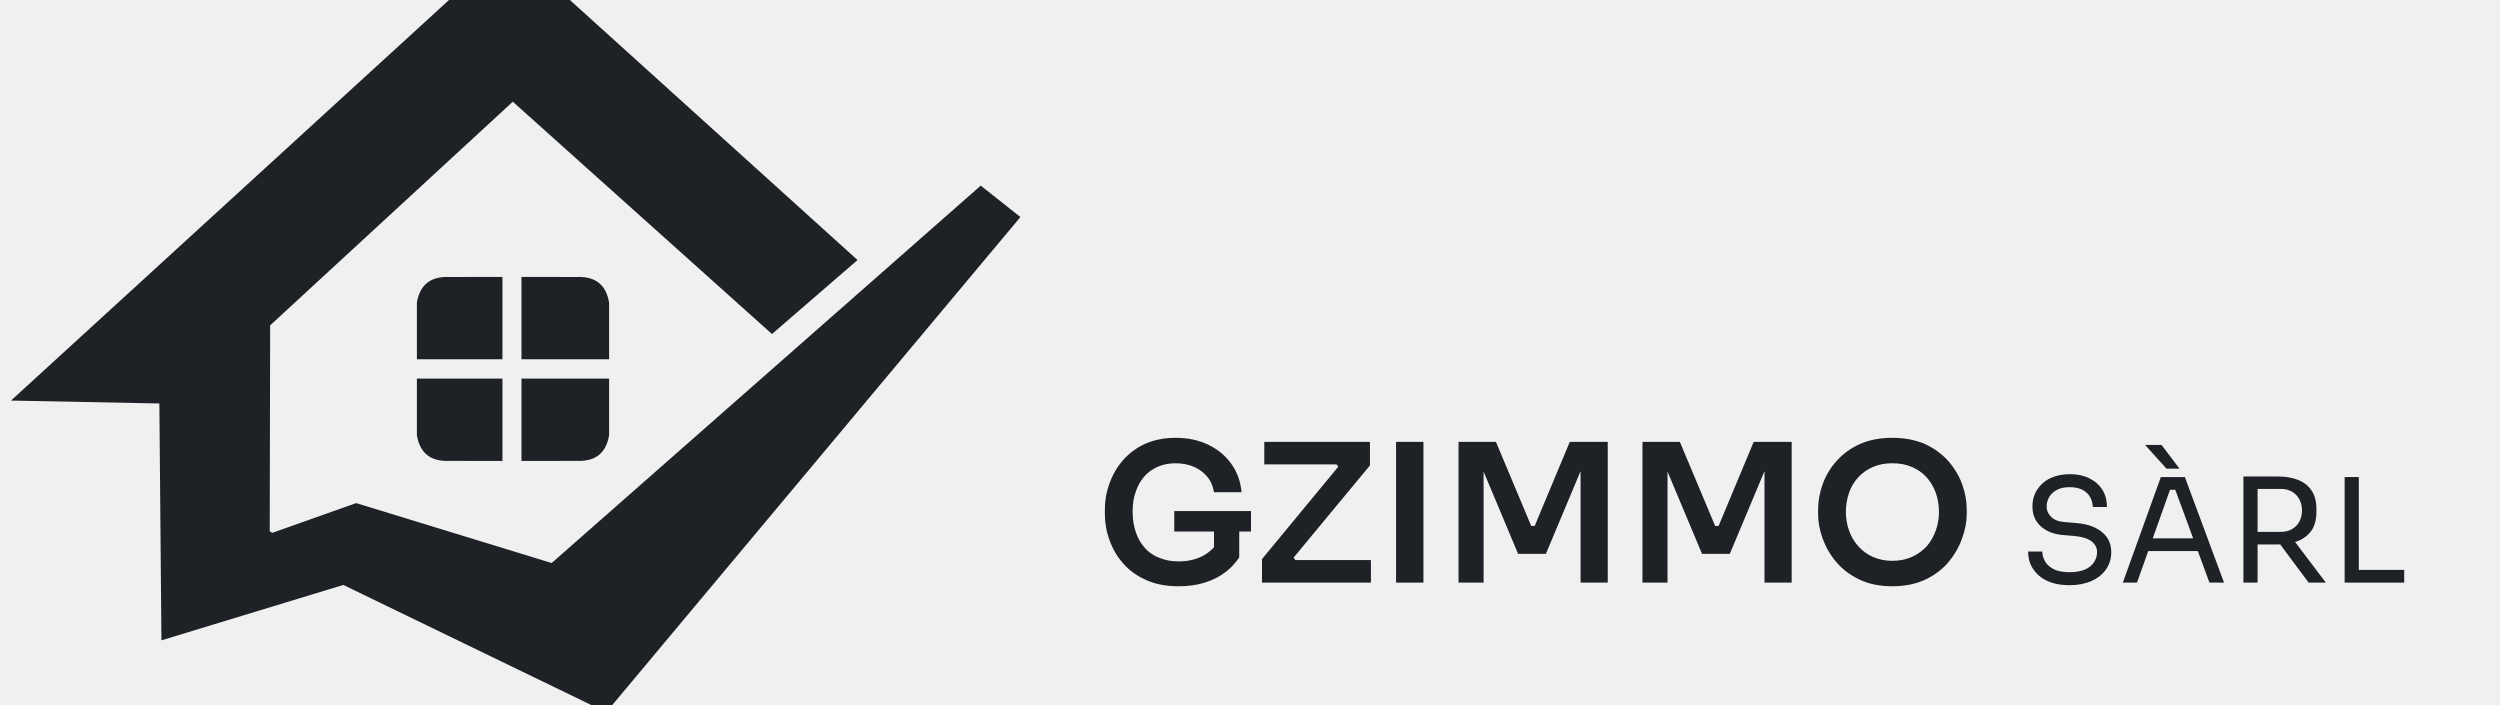
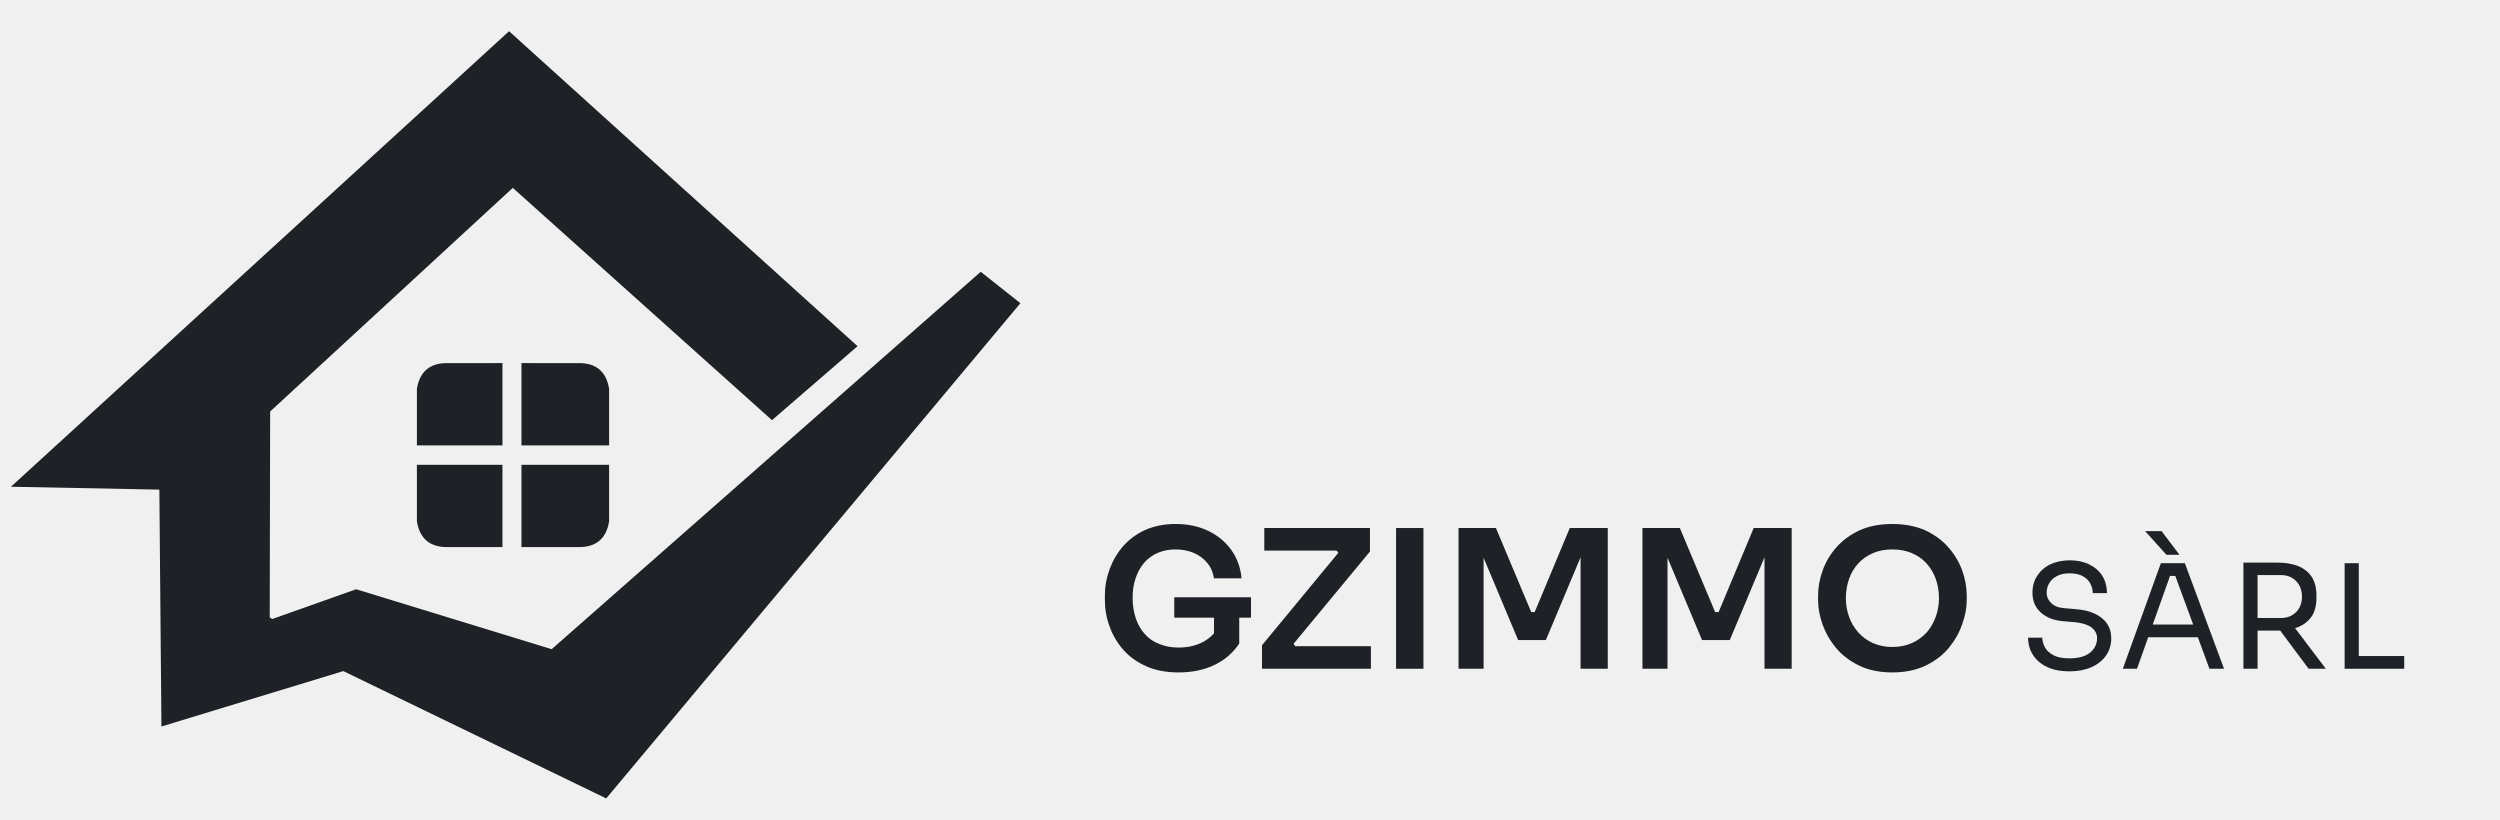
- <svg xmlns="http://www.w3.org/2000/svg" width="100%" height="100%" viewBox="44 742 3540 997" version="1.1" xml:space="preserve" style="fill-rule:evenodd;clip-rule:evenodd;stroke-linecap:round;stroke-linejoin:round;stroke-miterlimit:1.5;">
+ <svg xmlns="http://www.w3.org/2000/svg" width="100%" height="100%" viewBox="44 620 3540 1160" preserveAspectRatio="xMinYMid meet" version="1.1" xml:space="preserve" style="fill-rule:evenodd;clip-rule:evenodd;stroke-linecap:round;stroke-linejoin:round;stroke-miterlimit:1.5;">
  <rect id="LOCKUP_HORIZONTALBLACK" x="0" y="0" width="3507.874" height="2480.315" style="fill:none;" />
  <g id="LOCKUP_HORIZONTALBLACK1">
    <g id="SYMBOLE" transform="matrix(1,0,0,1,158.2228,0)">
      <g transform="matrix(0.585331,0,0,0.585331,-413.608,347.5197)">
        <path d="M538,1643L1743,541L2586,1303L2379,1482L1752,920L1165,1461L1164,1959L1170,1963L1373,1891L1846,2036L2884,1123L2980,1199L1978,2397L1342,2089L902,2223L897,1650L538,1643Z" style="fill:rgb(30,34,39);stroke:white;stroke-opacity:0;stroke-width:7.12px;" />
      </g>
      <g transform="matrix(-0.585331,0,0,0.585331,1637.978,347.5197)">
        <path d="M1778,1343.892L1907,1344C1952.334,1342.185 1977.92,1363.333 1985,1406L1985,1543L1778,1543L1778,1343.892Z" style="fill:rgb(30,34,39);stroke:white;stroke-opacity:0;stroke-width:7.12px;" />
      </g>
      <g transform="matrix(0.585331,0,0,0.585331,-413.608,347.5197)">
        <path d="M1773,1343.892L1907,1344C1952.334,1342.185 1977.92,1363.333 1985,1406L1985,1543L1773,1543L1773,1343.892Z" style="fill:rgb(30,34,39);stroke:white;stroke-opacity:0;stroke-width:7.12px;" />
      </g>
      <g transform="matrix(0.585331,0,0,-0.585331,-413.608,2181.3)">
        <path d="M1773,1343.892L1907,1344C1952.334,1342.185 1977.92,1363.333 1985,1406L1985,1543L1773,1543L1773,1343.892Z" style="fill:rgb(30,34,39);stroke:white;stroke-opacity:0;stroke-width:7.12px;" />
      </g>
      <g transform="matrix(-0.585331,-0,0,-0.585331,1637.978,2181.3)">
        <path d="M1778,1343.892L1907,1344C1952.334,1342.185 1977.92,1363.333 1985,1406L1985,1543L1778,1543L1778,1343.892Z" style="fill:rgb(30,34,39);stroke:white;stroke-opacity:0;stroke-width:7.12px;" />
      </g>
      <g transform="matrix(0.507803,0,0,0.507803,1118.503,1466.695)">
        <rect x="628.057" y="-384.528" width="3658.937" height="756" style="fill:white;fill-opacity:0;" />
        <g>
          <g transform="matrix(537.5916,0,0,537.5916,628.0574,197.4716)">
            <path d="M0.429,0.019C0.367,0.019 0.312,0.009 0.264,-0.012C0.216,-0.033 0.176,-0.061 0.144,-0.097C0.112,-0.133 0.088,-0.173 0.072,-0.218C0.055,-0.263 0.047,-0.31 0.047,-0.358L0.047,-0.381C0.047,-0.427 0.055,-0.471 0.071,-0.515C0.087,-0.559 0.11,-0.599 0.141,-0.635C0.172,-0.67 0.21,-0.699 0.256,-0.72C0.302,-0.74 0.354,-0.751 0.414,-0.751C0.478,-0.751 0.534,-0.739 0.584,-0.715C0.633,-0.691 0.673,-0.658 0.703,-0.616C0.733,-0.574 0.751,-0.525 0.756,-0.469L0.613,-0.469C0.608,-0.5 0.597,-0.527 0.578,-0.549C0.559,-0.572 0.536,-0.589 0.508,-0.601C0.479,-0.613 0.448,-0.619 0.414,-0.619C0.38,-0.619 0.349,-0.613 0.321,-0.601C0.294,-0.589 0.27,-0.572 0.251,-0.55C0.232,-0.528 0.217,-0.501 0.207,-0.471C0.196,-0.44 0.191,-0.406 0.191,-0.368C0.191,-0.328 0.197,-0.292 0.208,-0.26C0.219,-0.228 0.235,-0.201 0.256,-0.178C0.276,-0.156 0.301,-0.139 0.331,-0.128C0.36,-0.116 0.393,-0.11 0.429,-0.11C0.478,-0.11 0.521,-0.12 0.558,-0.14C0.594,-0.16 0.621,-0.187 0.638,-0.22L0.613,-0.105L0.613,-0.293L0.744,-0.293L0.744,-0.131C0.712,-0.083 0.67,-0.046 0.616,-0.02C0.562,0.006 0.5,0.019 0.429,0.019ZM0.407,-0.265L0.407,-0.371L0.805,-0.371L0.805,-0.265L0.407,-0.265Z" style="fill:rgb(30,34,39);fill-rule:nonzero;" />
          </g>
          <g transform="matrix(537.5916,0,0,537.5916,1066.732,197.4716)">
            <path d="M0.046,-0L0.046,-0.122L0.449,-0.61L0.451,-0.589L0.421,-0.629L0.441,-0.613L0.058,-0.613L0.058,-0.73L0.606,-0.73L0.606,-0.608L0.202,-0.12L0.199,-0.144L0.232,-0.099L0.208,-0.117L0.611,-0.117L0.611,-0L0.046,-0Z" style="fill:rgb(30,34,39);fill-rule:nonzero;" />
          </g>
          <g transform="matrix(537.5916,0,0,537.5916,1415.898,197.4716)">
            <rect x="0.092" y="-0.73" width="0.142" height="0.73" style="fill:rgb(30,34,39);fill-rule:nonzero;" />
          </g>
          <g transform="matrix(537.5916,0,0,537.5916,1591.153,197.4716)">
            <path d="M0.09,-0L0.09,-0.73L0.284,-0.73L0.467,-0.294L0.485,-0.294L0.667,-0.73L0.864,-0.73L0.864,-0L0.723,-0L0.723,-0.623L0.741,-0.621L0.543,-0.149L0.399,-0.149L0.201,-0.621L0.22,-0.623L0.22,-0L0.09,-0Z" style="fill:rgb(30,34,39);fill-rule:nonzero;" />
          </g>
          <g transform="matrix(537.5916,0,0,537.5916,2104.015,197.4716)">
            <path d="M0.09,-0L0.09,-0.73L0.284,-0.73L0.467,-0.294L0.485,-0.294L0.667,-0.73L0.864,-0.73L0.864,-0L0.723,-0L0.723,-0.623L0.741,-0.621L0.543,-0.149L0.399,-0.149L0.201,-0.621L0.22,-0.623L0.22,-0L0.09,-0Z" style="fill:rgb(30,34,39);fill-rule:nonzero;" />
          </g>
          <g transform="matrix(537.5916,0,0,537.5916,2616.877,197.4716)">
            <path d="M0.432,0.019C0.366,0.019 0.309,0.007 0.261,-0.016C0.213,-0.039 0.173,-0.069 0.141,-0.107C0.109,-0.145 0.086,-0.186 0.07,-0.23C0.055,-0.273 0.047,-0.315 0.047,-0.356L0.047,-0.378C0.047,-0.423 0.055,-0.467 0.071,-0.511C0.087,-0.555 0.111,-0.596 0.144,-0.632C0.176,-0.668 0.216,-0.697 0.264,-0.719C0.312,-0.74 0.368,-0.751 0.432,-0.751C0.496,-0.751 0.552,-0.74 0.601,-0.719C0.648,-0.697 0.689,-0.668 0.721,-0.632C0.753,-0.596 0.778,-0.555 0.794,-0.511C0.81,-0.467 0.818,-0.423 0.818,-0.378L0.818,-0.356C0.818,-0.315 0.81,-0.273 0.794,-0.23C0.779,-0.186 0.755,-0.145 0.724,-0.107C0.692,-0.069 0.652,-0.039 0.604,-0.016C0.555,0.007 0.498,0.019 0.432,0.019ZM0.432,-0.113C0.47,-0.113 0.503,-0.12 0.533,-0.133C0.563,-0.146 0.588,-0.165 0.61,-0.188C0.631,-0.212 0.646,-0.239 0.657,-0.269C0.668,-0.299 0.674,-0.332 0.674,-0.366C0.674,-0.402 0.668,-0.436 0.657,-0.467C0.646,-0.497 0.63,-0.524 0.609,-0.547C0.588,-0.57 0.563,-0.587 0.533,-0.6C0.503,-0.613 0.47,-0.619 0.432,-0.619C0.395,-0.619 0.362,-0.613 0.332,-0.6C0.302,-0.587 0.277,-0.57 0.256,-0.547C0.235,-0.524 0.218,-0.497 0.208,-0.467C0.197,-0.436 0.191,-0.402 0.191,-0.366C0.191,-0.332 0.197,-0.299 0.208,-0.269C0.218,-0.239 0.235,-0.212 0.256,-0.188C0.277,-0.165 0.302,-0.146 0.332,-0.133C0.362,-0.12 0.395,-0.113 0.432,-0.113Z" style="fill:rgb(30,34,39);fill-rule:nonzero;" />
          </g>
        </g>
        <g>
          <g transform="matrix(403.1937,0,0,403.1937,3205.225,197.4716)">
            <path d="M0.343,0.018C0.282,0.018 0.231,0.008 0.188,-0.012C0.145,-0.032 0.113,-0.06 0.09,-0.095C0.067,-0.13 0.056,-0.17 0.056,-0.215L0.154,-0.215C0.154,-0.193 0.16,-0.171 0.172,-0.149C0.183,-0.127 0.203,-0.109 0.231,-0.094C0.258,-0.079 0.296,-0.072 0.343,-0.072C0.387,-0.072 0.423,-0.079 0.451,-0.091C0.479,-0.104 0.5,-0.122 0.513,-0.143C0.526,-0.164 0.533,-0.186 0.533,-0.211C0.533,-0.241 0.52,-0.266 0.494,-0.286C0.468,-0.305 0.43,-0.317 0.38,-0.322L0.299,-0.329C0.234,-0.334 0.183,-0.354 0.144,-0.389C0.105,-0.424 0.086,-0.469 0.086,-0.526C0.086,-0.571 0.097,-0.61 0.119,-0.643C0.14,-0.676 0.17,-0.703 0.209,-0.722C0.248,-0.74 0.293,-0.75 0.344,-0.75C0.395,-0.75 0.439,-0.741 0.478,-0.722C0.517,-0.703 0.547,-0.677 0.569,-0.643C0.59,-0.61 0.601,-0.57 0.601,-0.523L0.503,-0.523C0.503,-0.546 0.497,-0.568 0.486,-0.589C0.476,-0.61 0.458,-0.627 0.435,-0.64C0.412,-0.653 0.381,-0.66 0.344,-0.66C0.308,-0.66 0.278,-0.654 0.255,-0.641C0.231,-0.628 0.213,-0.612 0.202,-0.592C0.19,-0.571 0.184,-0.549 0.184,-0.526C0.184,-0.499 0.194,-0.476 0.215,-0.455C0.236,-0.434 0.266,-0.422 0.307,-0.419L0.388,-0.412C0.438,-0.408 0.481,-0.398 0.517,-0.381C0.554,-0.363 0.582,-0.341 0.602,-0.312C0.621,-0.284 0.631,-0.25 0.631,-0.211C0.631,-0.166 0.619,-0.127 0.595,-0.092C0.571,-0.057 0.537,-0.03 0.494,-0.011C0.451,0.008 0.4,0.018 0.343,0.018Z" style="fill:rgb(30,34,39);fill-rule:nonzero;" />
          </g>
          <g transform="matrix(403.1937,0,0,403.1937,3480.607,197.4716)">
            <path d="M0.028,-0L0.291,-0.73L0.457,-0.73L0.728,-0L0.627,-0L0.382,-0.666L0.43,-0.642L0.312,-0.642L0.363,-0.666L0.126,-0L0.028,-0ZM0.185,-0.218L0.218,-0.306L0.533,-0.306L0.566,-0.218L0.185,-0.218ZM0.33,-0.788L0.182,-0.952L0.296,-0.952L0.42,-0.788L0.33,-0.788Z" style="fill:rgb(30,34,39);fill-rule:nonzero;" />
          </g>
          <g transform="matrix(403.1937,0,0,403.1937,3785.421,197.4716)">
            <path d="M0.106,-0L0.106,-0.734L0.204,-0.734L0.204,-0L0.106,-0ZM0.557,-0L0.315,-0.325L0.43,-0.325L0.676,-0L0.557,-0ZM0.167,-0.264L0.167,-0.351L0.363,-0.351C0.394,-0.351 0.42,-0.357 0.442,-0.37C0.464,-0.383 0.481,-0.4 0.493,-0.422C0.505,-0.445 0.511,-0.47 0.511,-0.499C0.511,-0.528 0.505,-0.553 0.493,-0.576C0.481,-0.598 0.464,-0.616 0.442,-0.629C0.42,-0.642 0.394,-0.648 0.363,-0.648L0.167,-0.648L0.167,-0.734L0.345,-0.734C0.398,-0.734 0.445,-0.726 0.485,-0.71C0.525,-0.694 0.556,-0.669 0.578,-0.636C0.6,-0.603 0.611,-0.56 0.611,-0.507L0.611,-0.491C0.611,-0.438 0.6,-0.395 0.578,-0.362C0.555,-0.329 0.524,-0.304 0.484,-0.288C0.445,-0.272 0.398,-0.264 0.345,-0.264L0.167,-0.264Z" style="fill:rgb(30,34,39);fill-rule:nonzero;" />
          </g>
          <g transform="matrix(403.1937,0,0,403.1937,4067.657,197.4716)">
            <path d="M0.106,-0L0.106,-0.73L0.204,-0.73L0.204,-0L0.106,-0ZM0.184,-0L0.184,-0.088L0.518,-0.088L0.518,-0L0.184,-0Z" style="fill:rgb(30,34,39);fill-rule:nonzero;" />
          </g>
        </g>
      </g>
    </g>
  </g>
</svg>
